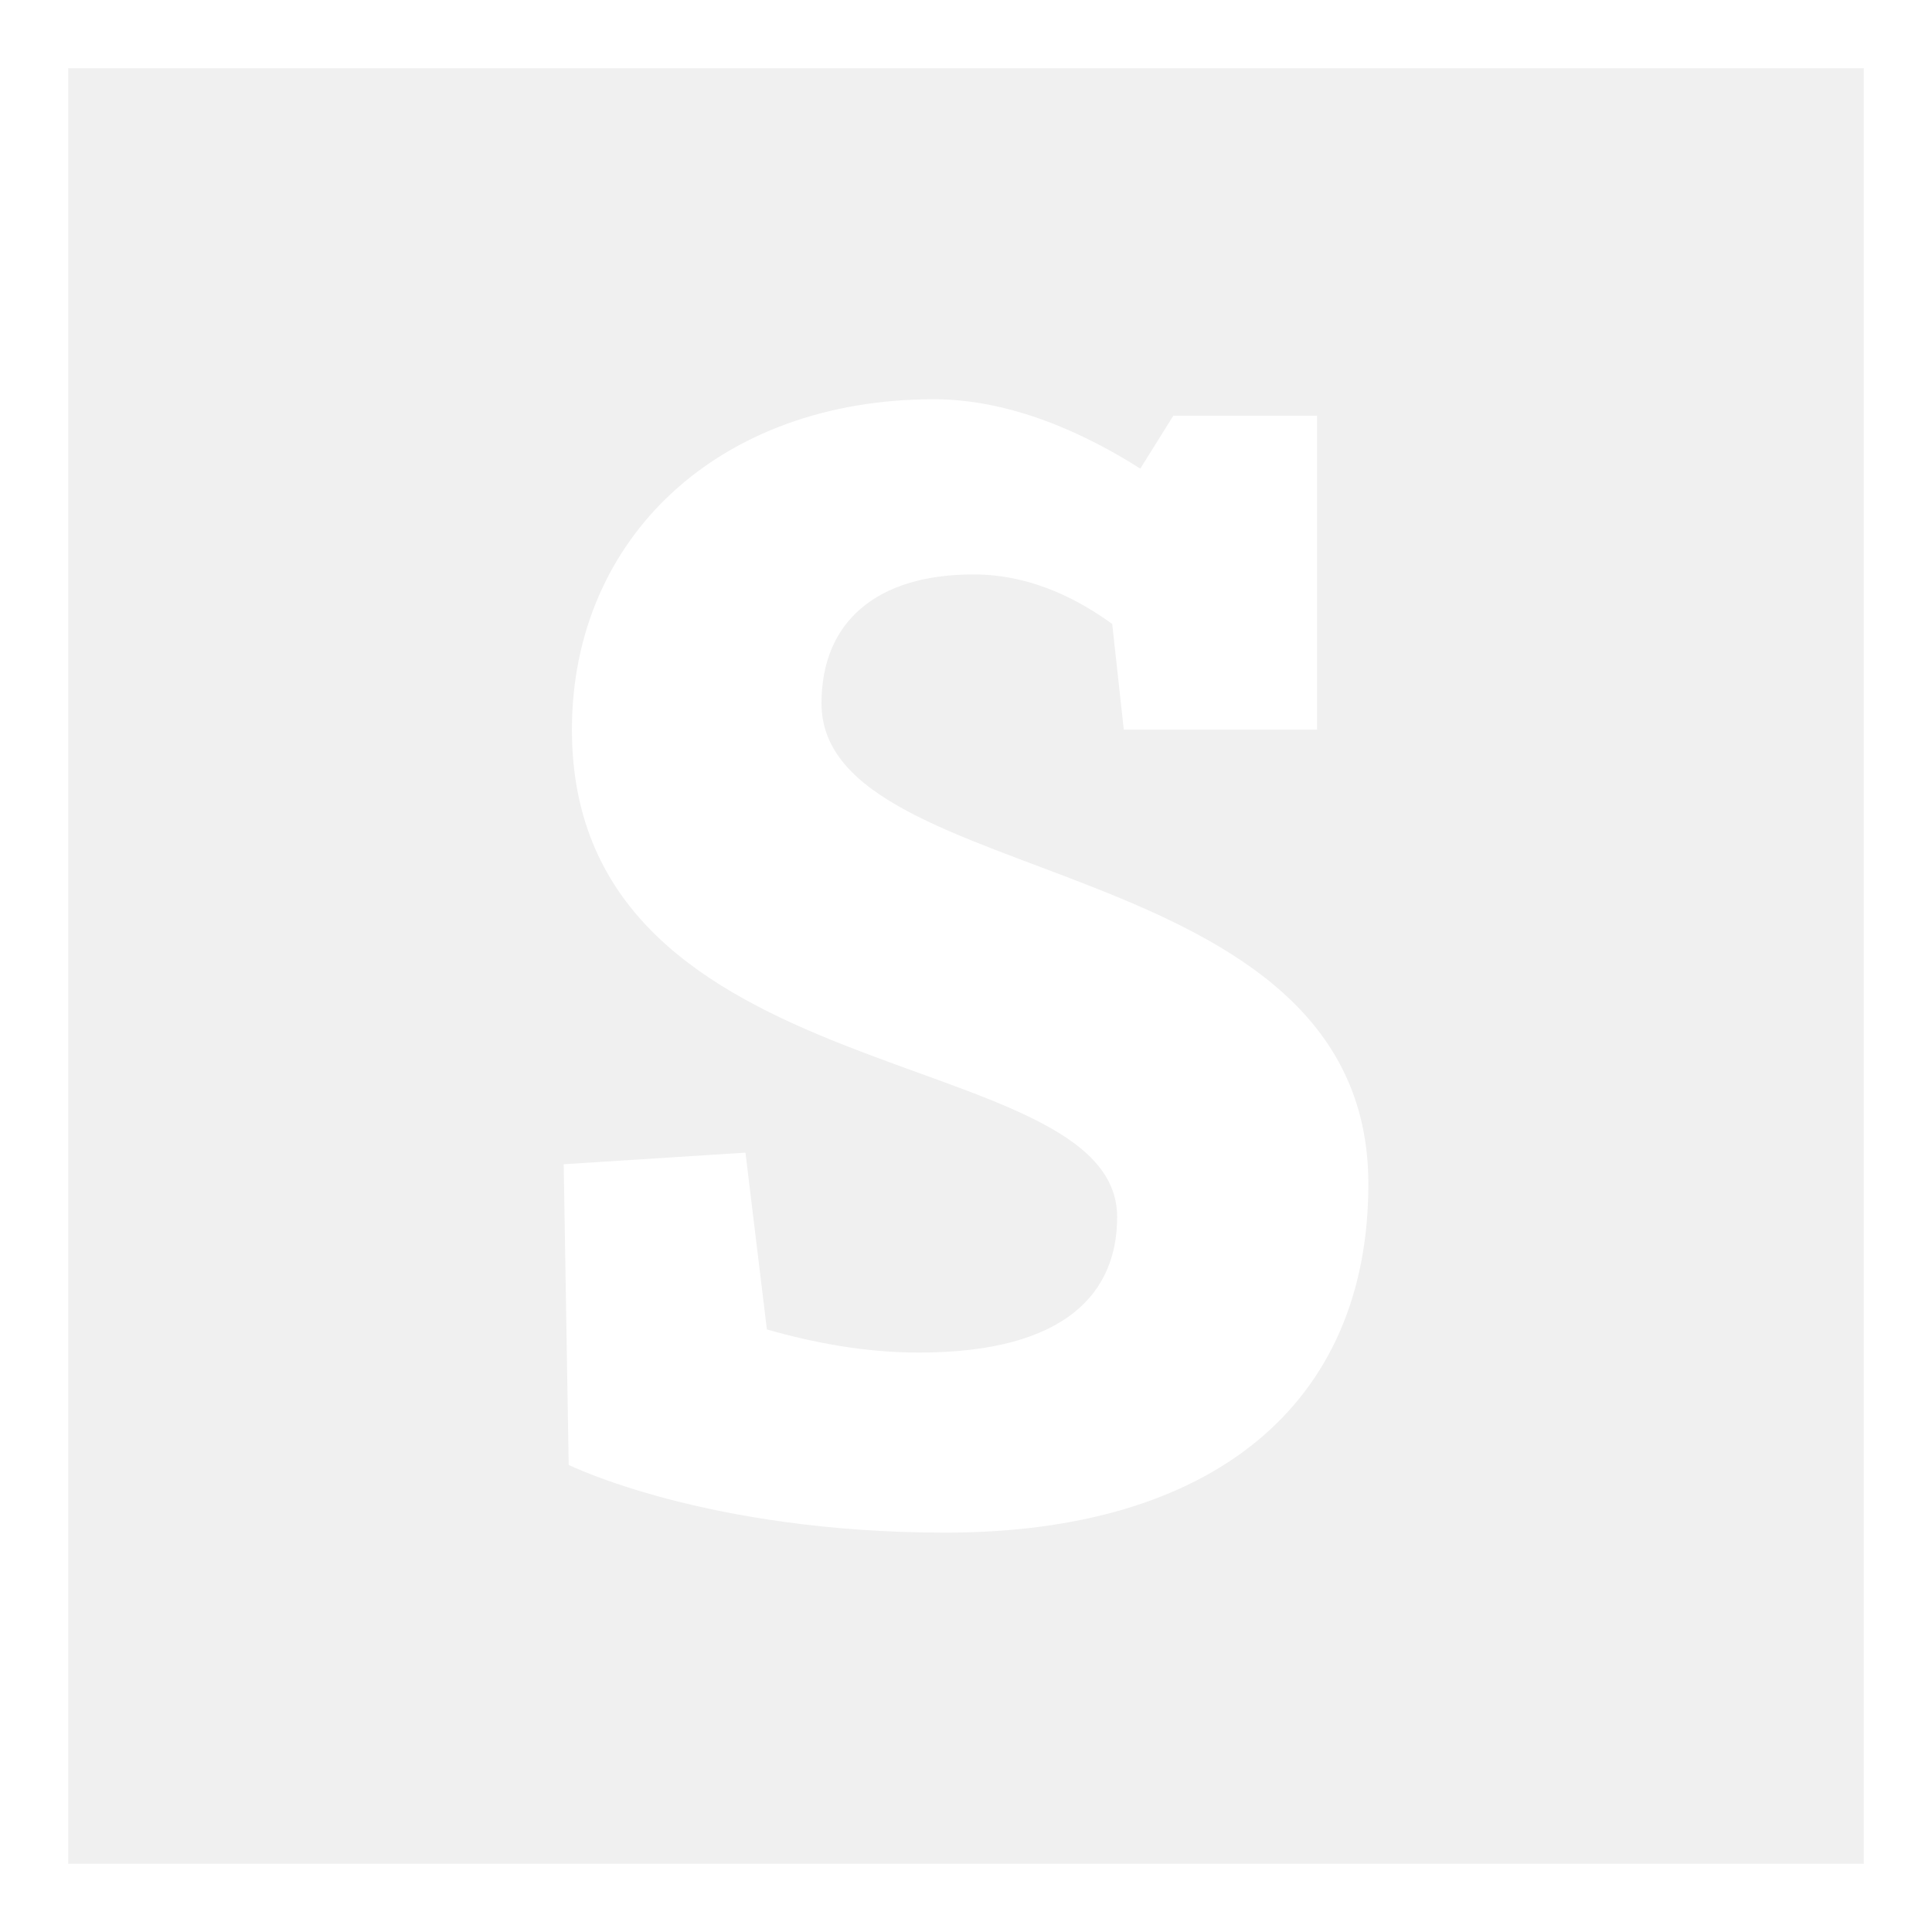
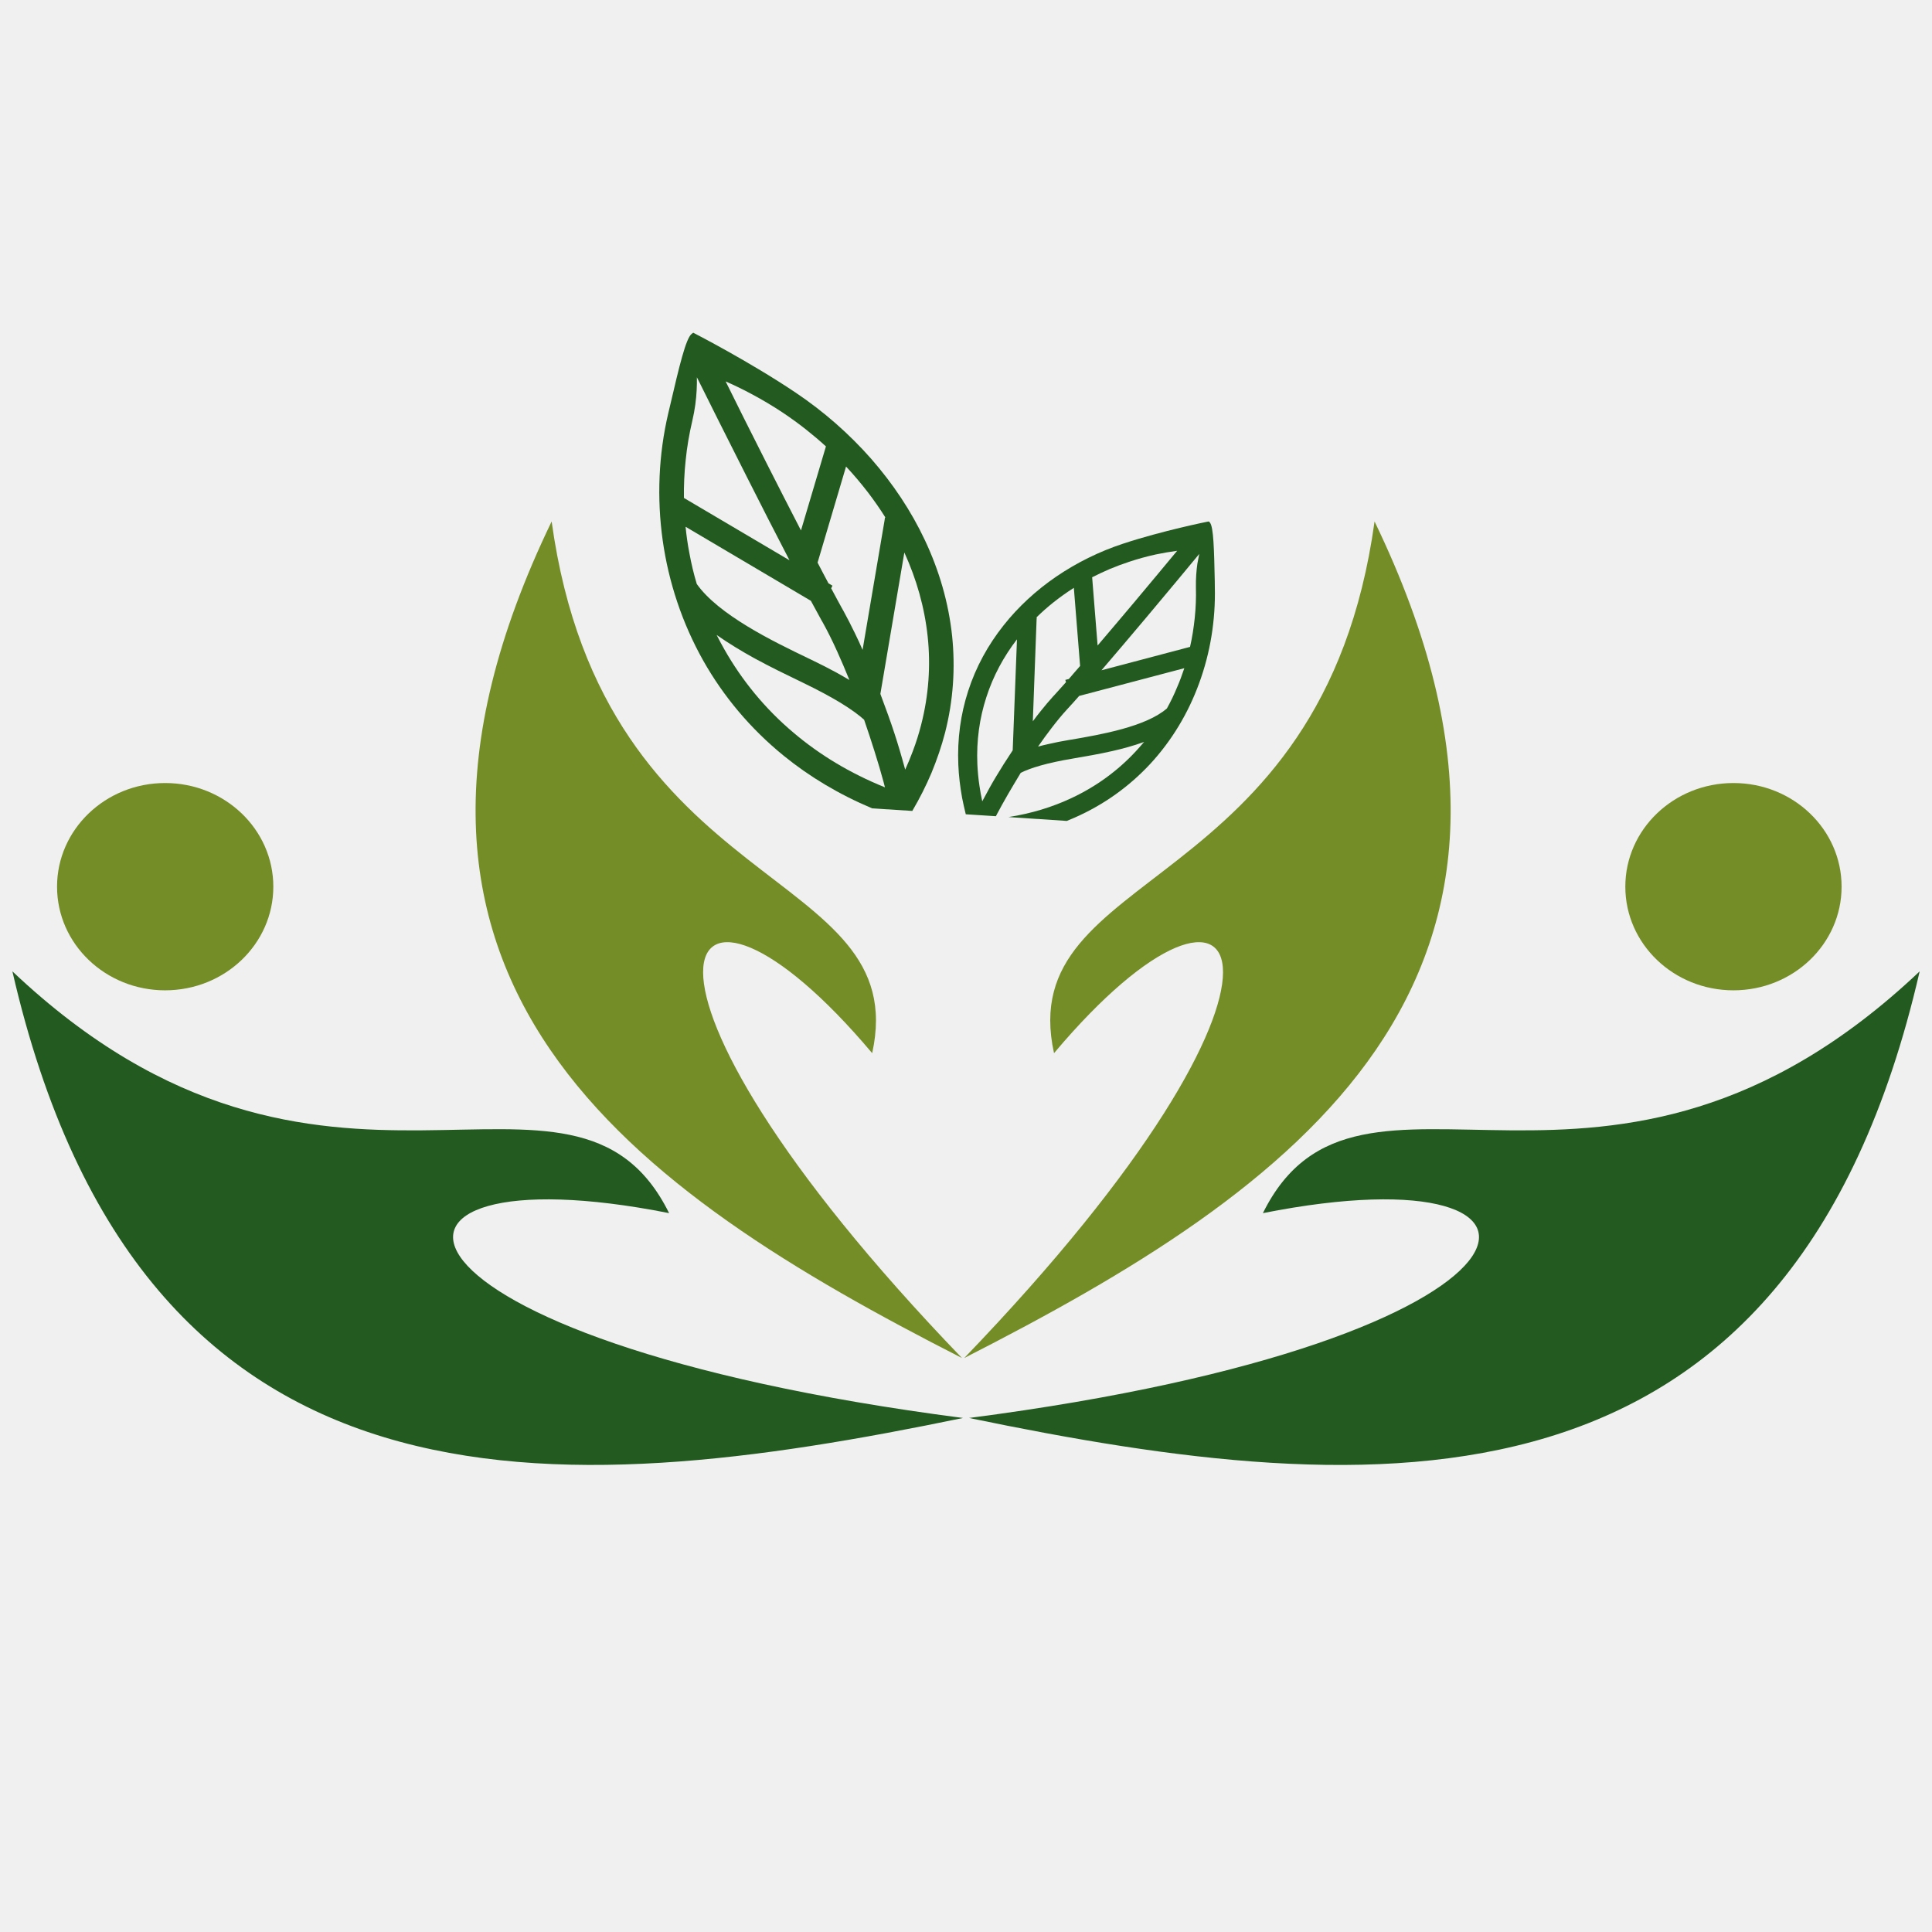
- <svg xmlns="http://www.w3.org/2000/svg" version="1.1" id="Layer_1" x="0px" y="0px" width="34px" height="34px" viewBox="0 0 34 34" enable-background="new 0 0 34 34" xml:space="preserve">
+ <svg xmlns="http://www.w3.org/2000/svg" version="1.1" id="Layer_1" x="0px" y="0px" width="34px" height="34px" viewBox="15.782 2.462 34 34" enable-background="new 15.782 2.462 34 34" xml:space="preserve">
  <g>
-     <path fill="#FFFFFF" d="M19.777,12.842l-0.204-1.861c-0.523-0.378-1.367-0.872-2.442-0.872c-1.715,0-2.674,0.843-2.674,2.268   c0,3.343,9.624,2.5,9.624,8.46c0,3.896-2.762,6.135-7.444,6.135c-4.215,0-6.629-1.192-6.629-1.192L9.92,20.489l3.199-0.204   l0.377,3.111c0.814,0.232,1.715,0.407,2.675,0.407c2.617,0,3.489-1.076,3.489-2.384c0-3.111-9.595-2.094-9.595-8.578   c0-3.373,2.588-5.815,6.368-5.815c1.367,0,2.675,0.61,3.634,1.221l0.582-0.931h2.529v5.524H19.777z" />
+     <path fill="#225A1F" d="M37.16,12.69c-0.012-0.557-0.021-0.951-0.085-1.031l-0.018-0.02l-0.027,0.004   c-0.001,0-0.793,0.159-1.481,0.386c-0.423,0.139-0.82,0.336-1.18,0.581c-0.352,0.241-0.667,0.53-0.927,0.859   c-0.272,0.343-0.486,0.731-0.623,1.157c-0.13,0.402-0.192,0.837-0.172,1.298c0.008,0.189,0.031,0.383,0.067,0.581   c0.019,0.095,0.04,0.19,0.064,0.287l0.53,0.034l0.015-0.029c0.054-0.102,0.121-0.225,0.2-0.361   c0.069-0.119,0.145-0.245,0.222-0.373c0.079-0.041,0.193-0.085,0.356-0.131c0.146-0.041,0.328-0.082,0.558-0.12l0.033-0.006   c0.192-0.033,0.425-0.072,0.666-0.127c0.188-0.042,0.377-0.095,0.559-0.16l-0.02,0.022c-0.041,0.048-0.082,0.095-0.125,0.141   c-0.311,0.336-0.692,0.619-1.138,0.827c-0.331,0.155-0.699,0.269-1.104,0.332l1.026,0.068c0.048-0.019,0.096-0.04,0.142-0.06   c0.521-0.23,0.962-0.553,1.322-0.939c0.383-0.413,0.673-0.898,0.864-1.422c0.198-0.538,0.291-1.115,0.277-1.694L37.16,12.69z    M33.604,15.666c-0.122,0.185-0.206,0.317-0.29,0.458c-0.076,0.125-0.149,0.258-0.246,0.44c-0.019-0.091-0.037-0.182-0.049-0.271   c-0.02-0.129-0.031-0.256-0.037-0.38c-0.018-0.42,0.039-0.816,0.158-1.181c0.12-0.373,0.304-0.714,0.539-1.019L33.604,15.666z    M35.309,12.477c0.112-0.047,0.228-0.09,0.346-0.129c0.153-0.051,0.31-0.094,0.469-0.129c0.123-0.025,0.248-0.047,0.374-0.064   c-0.19,0.23-0.469,0.564-0.763,0.915c-0.207,0.247-0.427,0.505-0.637,0.752l-0.096-1.201C35.103,12.57,35.206,12.521,35.309,12.477   z M34.022,13.327c0.096-0.094,0.195-0.182,0.301-0.266c0.114-0.09,0.233-0.175,0.357-0.254l0.11,1.375l-0.101,0.116l-0.098,0.114   l-0.018,0.004l-0.043,0.011l0.012,0.04c-0.043,0.048-0.082,0.092-0.114,0.127l-0.082,0.091l-0.03,0.032   c-0.069,0.077-0.141,0.16-0.212,0.25c-0.05,0.061-0.099,0.125-0.146,0.189l0.066-1.784l0.003-0.043H34.022z M36.499,14.552   c-0.052,0.128-0.113,0.254-0.181,0.377c-0.185,0.161-0.477,0.276-0.782,0.361c-0.312,0.087-0.644,0.144-0.9,0.188l-0.033,0.005   c-0.133,0.022-0.253,0.046-0.361,0.071c-0.07,0.015-0.135,0.031-0.192,0.047c0.078-0.112,0.157-0.223,0.238-0.327   c0.093-0.121,0.185-0.234,0.275-0.331l0.01-0.011l0.095-0.104l0.106-0.119l1.85-0.488C36.586,14.333,36.547,14.443,36.499,14.552z    M36.854,12.381c-0.017,0.12-0.029,0.262-0.026,0.42c0.005,0.181-0.002,0.361-0.021,0.54c-0.018,0.17-0.044,0.339-0.082,0.505   l-1.559,0.412c0.252-0.293,0.528-0.62,0.787-0.927c0.393-0.468,0.753-0.901,0.934-1.121C36.877,12.26,36.865,12.317,36.854,12.381z   " />
  </g>
-   <path fill="#FFFFFF" d="M32.8,1.2v31.6H1.2V1.2H32.8 M34,0H0v34h34V0L34,0z" />
+   <path fill="#225A1F" d="M29.272,10.612c-0.28-0.552-0.542-1.076-0.72-1.438c0.154,0.068,0.306,0.141,0.454,0.221  c0.194,0.103,0.381,0.215,0.56,0.334v0c0.138,0.093,0.272,0.19,0.401,0.292l0,0c0.12,0.095,0.237,0.194,0.35,0.297l-0.439,1.479  C29.677,11.409,29.469,11,29.272,10.612 M29.676,12.322l-1.858-1.097c-0.003-0.224,0.007-0.446,0.031-0.667  c0.023-0.232,0.063-0.462,0.116-0.689c0.047-0.199,0.069-0.382,0.077-0.54c0.005-0.084,0.005-0.161,0.004-0.228  c0.17,0.344,0.511,1.025,0.882,1.759C29.173,11.345,29.434,11.858,29.676,12.322z M28.936,13.485  c-0.364-0.221-0.7-0.474-0.892-0.746c-0.054-0.179-0.097-0.361-0.13-0.543c-0.03-0.154-0.052-0.309-0.067-0.464l2.205,1.303  l0.103,0.189h0l0.091,0.167v0l0.01,0.016c0.088,0.157,0.175,0.333,0.26,0.521c0.073,0.161,0.145,0.331,0.214,0.501  c-0.071-0.042-0.147-0.086-0.23-0.132c-0.13-0.07-0.276-0.146-0.437-0.223l-0.042-0.02C29.71,13.904,29.307,13.711,28.936,13.485z   M31.327,16.208L31.327,16.208l0.029,0.11c-0.619-0.25-1.154-0.576-1.606-0.959c-0.509-0.428-0.913-0.928-1.218-1.465  c-0.042-0.074-0.083-0.149-0.121-0.224l-0.018-0.034c0.211,0.147,0.438,0.285,0.663,0.409c0.289,0.158,0.572,0.294,0.806,0.407  l0.041,0.02c0.278,0.134,0.499,0.254,0.671,0.358c0.193,0.118,0.327,0.218,0.415,0.298c0.065,0.189,0.127,0.376,0.182,0.552  C31.234,15.879,31.287,16.059,31.327,16.208z M31.275,14.674l0.422-2.489c0.215,0.471,0.357,0.97,0.411,1.483  c0.053,0.505,0.019,1.025-0.115,1.548c-0.039,0.154-0.088,0.31-0.147,0.466c-0.04,0.108-0.085,0.216-0.134,0.324  c-0.073-0.267-0.131-0.46-0.192-0.646C31.452,15.152,31.379,14.953,31.275,14.674z M30.17,12.363l0.501-1.691  c0.135,0.145,0.264,0.297,0.384,0.453l0,0c0.11,0.144,0.213,0.292,0.31,0.446l-0.009-0.002l-0.008,0.056l-0.386,2.274  c-0.042-0.098-0.087-0.196-0.134-0.291c-0.067-0.139-0.135-0.272-0.202-0.394l-0.029-0.051l0,0l-0.079-0.145  c-0.032-0.058-0.068-0.126-0.109-0.203l0.023-0.046l-0.05-0.03l-0.02-0.011l-0.095-0.179L30.17,12.363z M31.837,16.733  c0.13-0.221,0.242-0.444,0.337-0.668c0.097-0.235,0.178-0.472,0.239-0.707c0.147-0.574,0.182-1.146,0.125-1.701  c-0.062-0.587-0.228-1.156-0.48-1.69c-0.241-0.513-0.562-0.993-0.943-1.429c-0.388-0.441-0.838-0.836-1.333-1.168  c-0.809-0.543-1.766-1.035-1.77-1.037l-0.03-0.016l-0.026,0.019c-0.104,0.078-0.22,0.571-0.383,1.27l-0.031,0.13  c-0.17,0.726-0.203,1.489-0.097,2.24c0.104,0.731,0.341,1.451,0.714,2.114c0.352,0.622,0.824,1.192,1.419,1.675  c0.447,0.363,0.964,0.675,1.553,0.923L31.837,16.733z" />
+   <path fill="#225A1F" d="M27.557,23.811c-5.925-1.175-5.448,2.23,5.172,3.605c-7.156,1.481-14.456,2.035-16.729-7.86  C21.504,24.769,25.863,20.386,27.557,23.811" />
+   <path fill="#748D27" d="M31.131,20.996c-3.451-4.1-5.01-1.478,1.58,5.365c-5.776-2.944-11.136-6.612-7.221-14.722  C26.408,18.3,31.858,17.685,31.131,20.996" />
+   <path fill="#748D27" d="M34.331,20.996c3.45-4.1,5.008-1.478-1.58,5.365c5.775-2.944,11.137-6.612,7.221-14.722  C39.052,18.3,33.604,17.685,34.331,20.996" />
+   <path fill="#748D27" d="M18.688,16.242c1.052,0,1.904,0.817,1.904,1.824c0,1.007-0.852,1.824-1.904,1.824  c-1.05,0-1.902-0.816-1.902-1.824C16.786,17.059,17.638,16.242,18.688,16.242" />
+   <path fill="#748D27" d="M46.288,16.242c1.052,0,1.903,0.817,1.903,1.824c0,1.007-0.852,1.824-1.903,1.824  c-1.051,0-1.903-0.816-1.903-1.824C44.385,17.059,45.237,16.242,46.288,16.242" />
+   <path fill="#225A1F" d="M38.007,23.811c5.927-1.175,5.449,2.23-5.171,3.605c7.157,1.482,14.455,2.035,16.729-7.86  C44.059,24.769,39.701,20.386,38.007,23.811" />
</svg>
